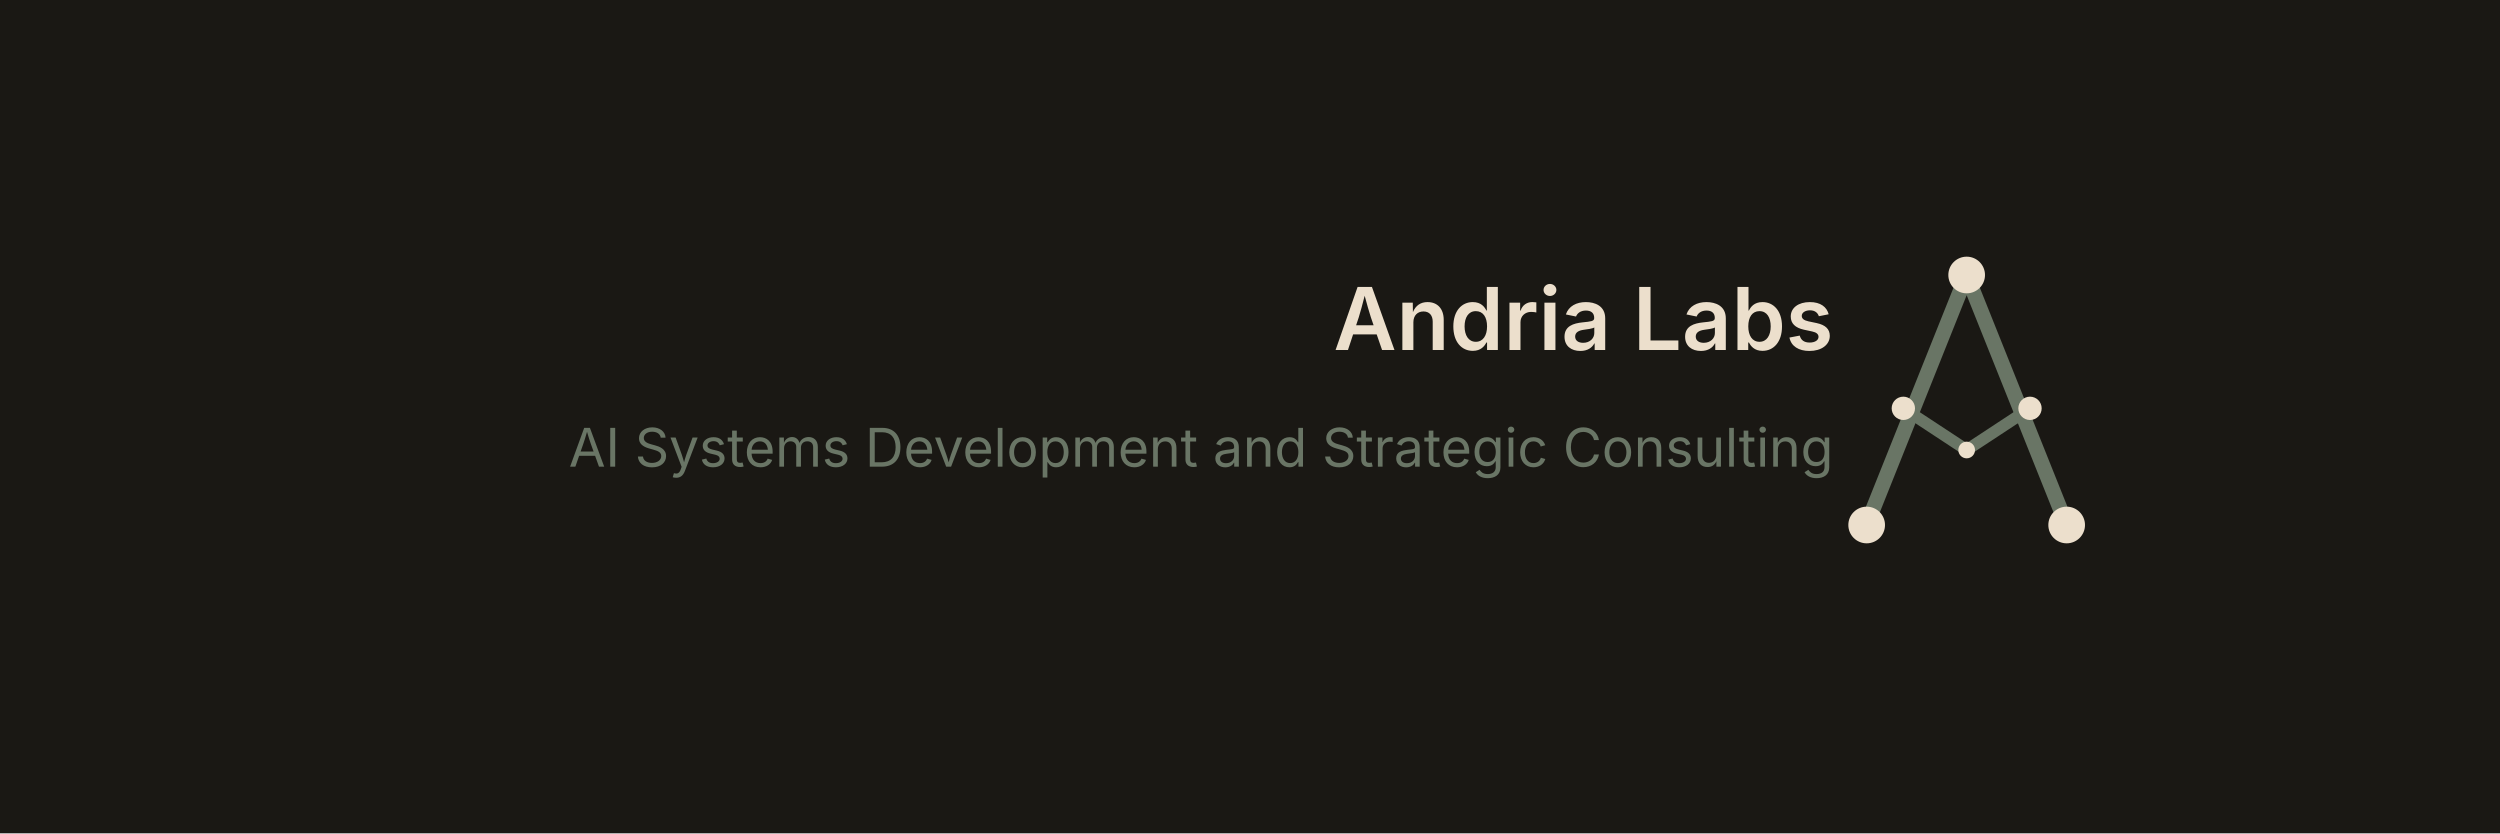
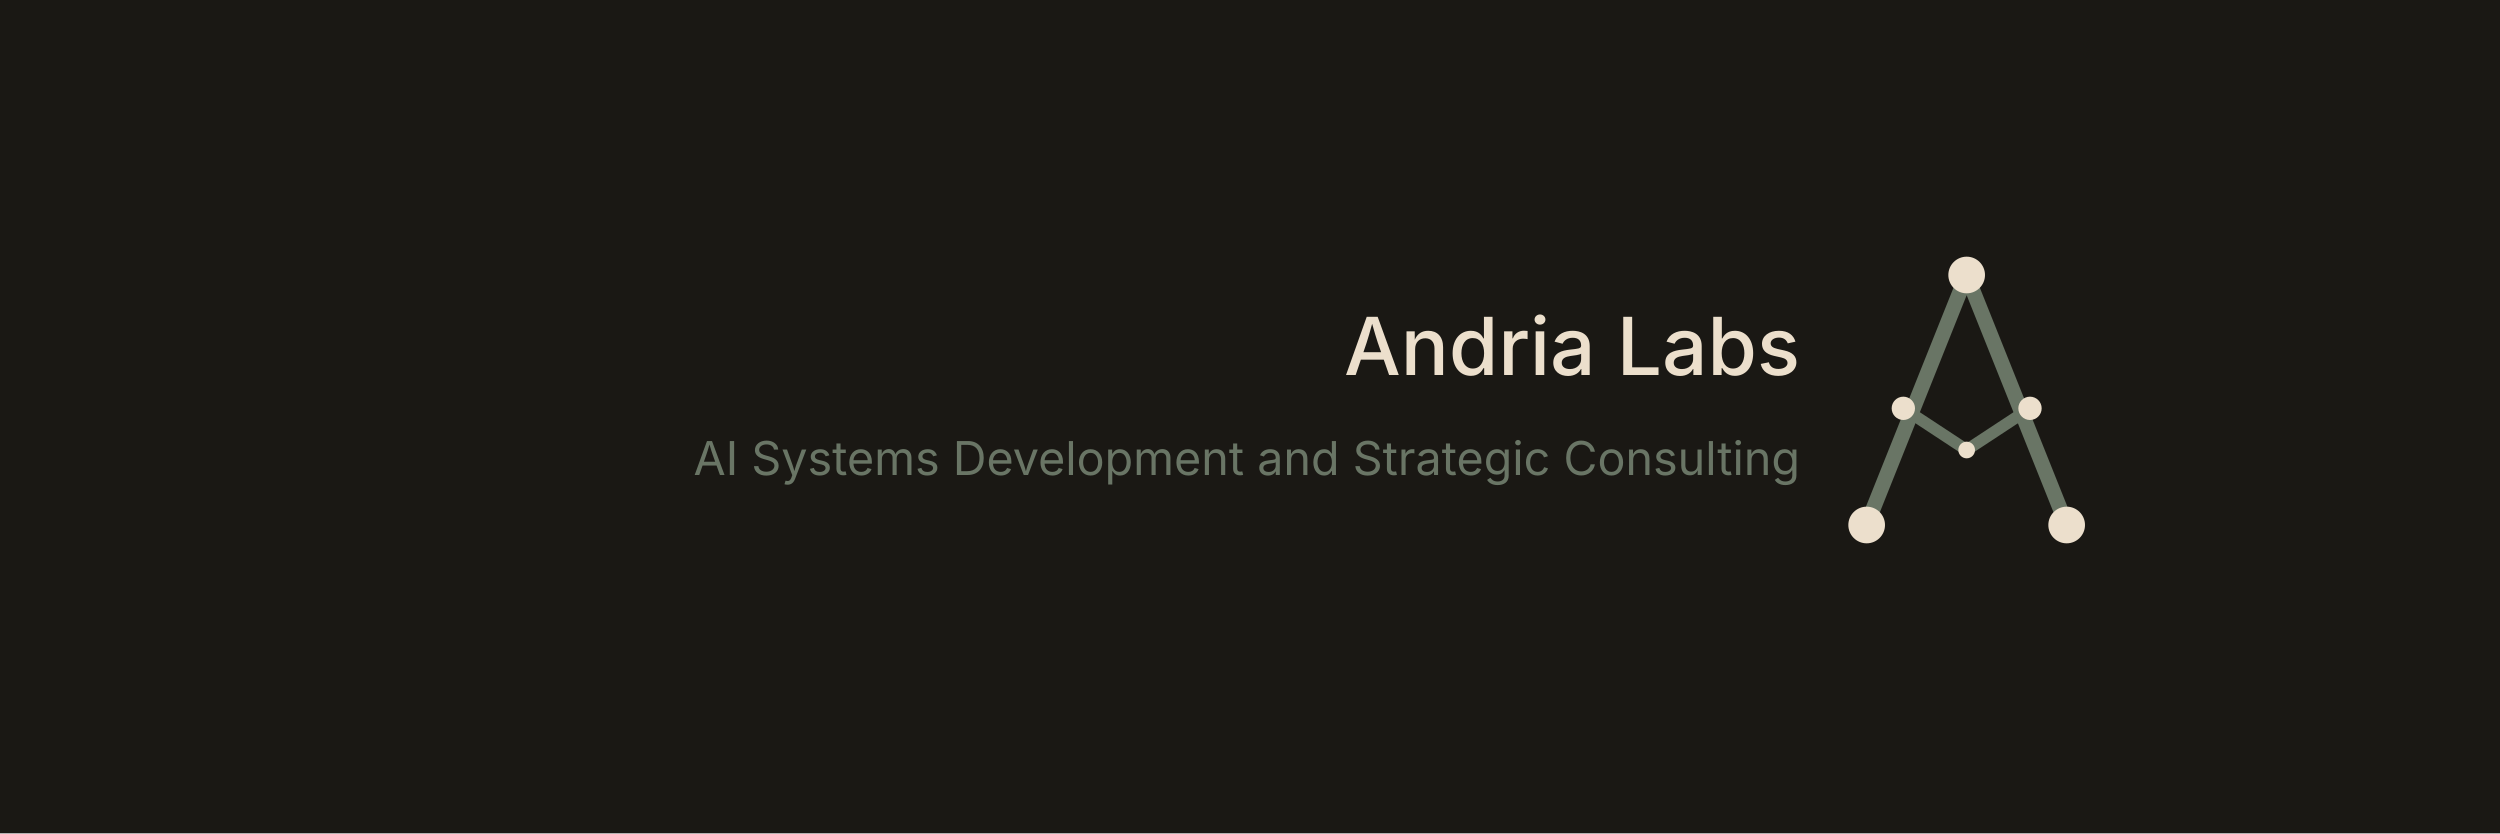
<svg xmlns="http://www.w3.org/2000/svg" width="1500" height="500" viewBox="0 0 1500 500">
  <rect width="1500" height="500" fill="#1A1814" />
  <g transform="translate(1100, 150)">
    <g stroke="#697565" stroke-linecap="round" stroke-width="9" fill="none">
      <path d="M80 15 20 165M80 15l60 150" />
    </g>
    <g stroke="#697565" stroke-linecap="round" stroke-width="7" fill="none">
      <path d="m80 120-38-25M80 120l38-25" />
    </g>
    <g fill="#ECDFCC">
      <circle cx="80" cy="15" r="11" />
      <circle cx="20" cy="165" r="11" />
      <circle cx="140" cy="165" r="11" />
      <circle cx="42" cy="95" r="7" />
      <circle cx="118" cy="95" r="7" />
      <circle cx="80" cy="120" r="5" />
    </g>
  </g>
-   <text x="1100" y="210" font-family="-apple-system, BlinkMacSystemFont, 'Segoe UI', 'Inter', sans-serif" font-size="52" font-weight="600" fill="#ECDFCC" text-anchor="end">Andria Labs</text>
-   <text x="1100" y="280" font-family="-apple-system, BlinkMacSystemFont, 'Segoe UI', 'Inter', sans-serif" font-size="32" fill="#697565" text-anchor="end">AI Systems Development and Strategic Consulting</text>
+   <text x="1080" y="225" font-family="-apple-system, BlinkMacSystemFont, 'Segoe UI', 'Inter', sans-serif" font-size="48" font-weight="500" fill="#ECDFCC" text-anchor="end">Andria Labs</text>
+   <text x="1080" y="285" font-family="-apple-system, BlinkMacSystemFont, 'Segoe UI', 'Inter', sans-serif" font-size="28" font-weight="400" fill="#697565" text-anchor="end">AI Systems Development and Strategic Consulting</text>
</svg>
